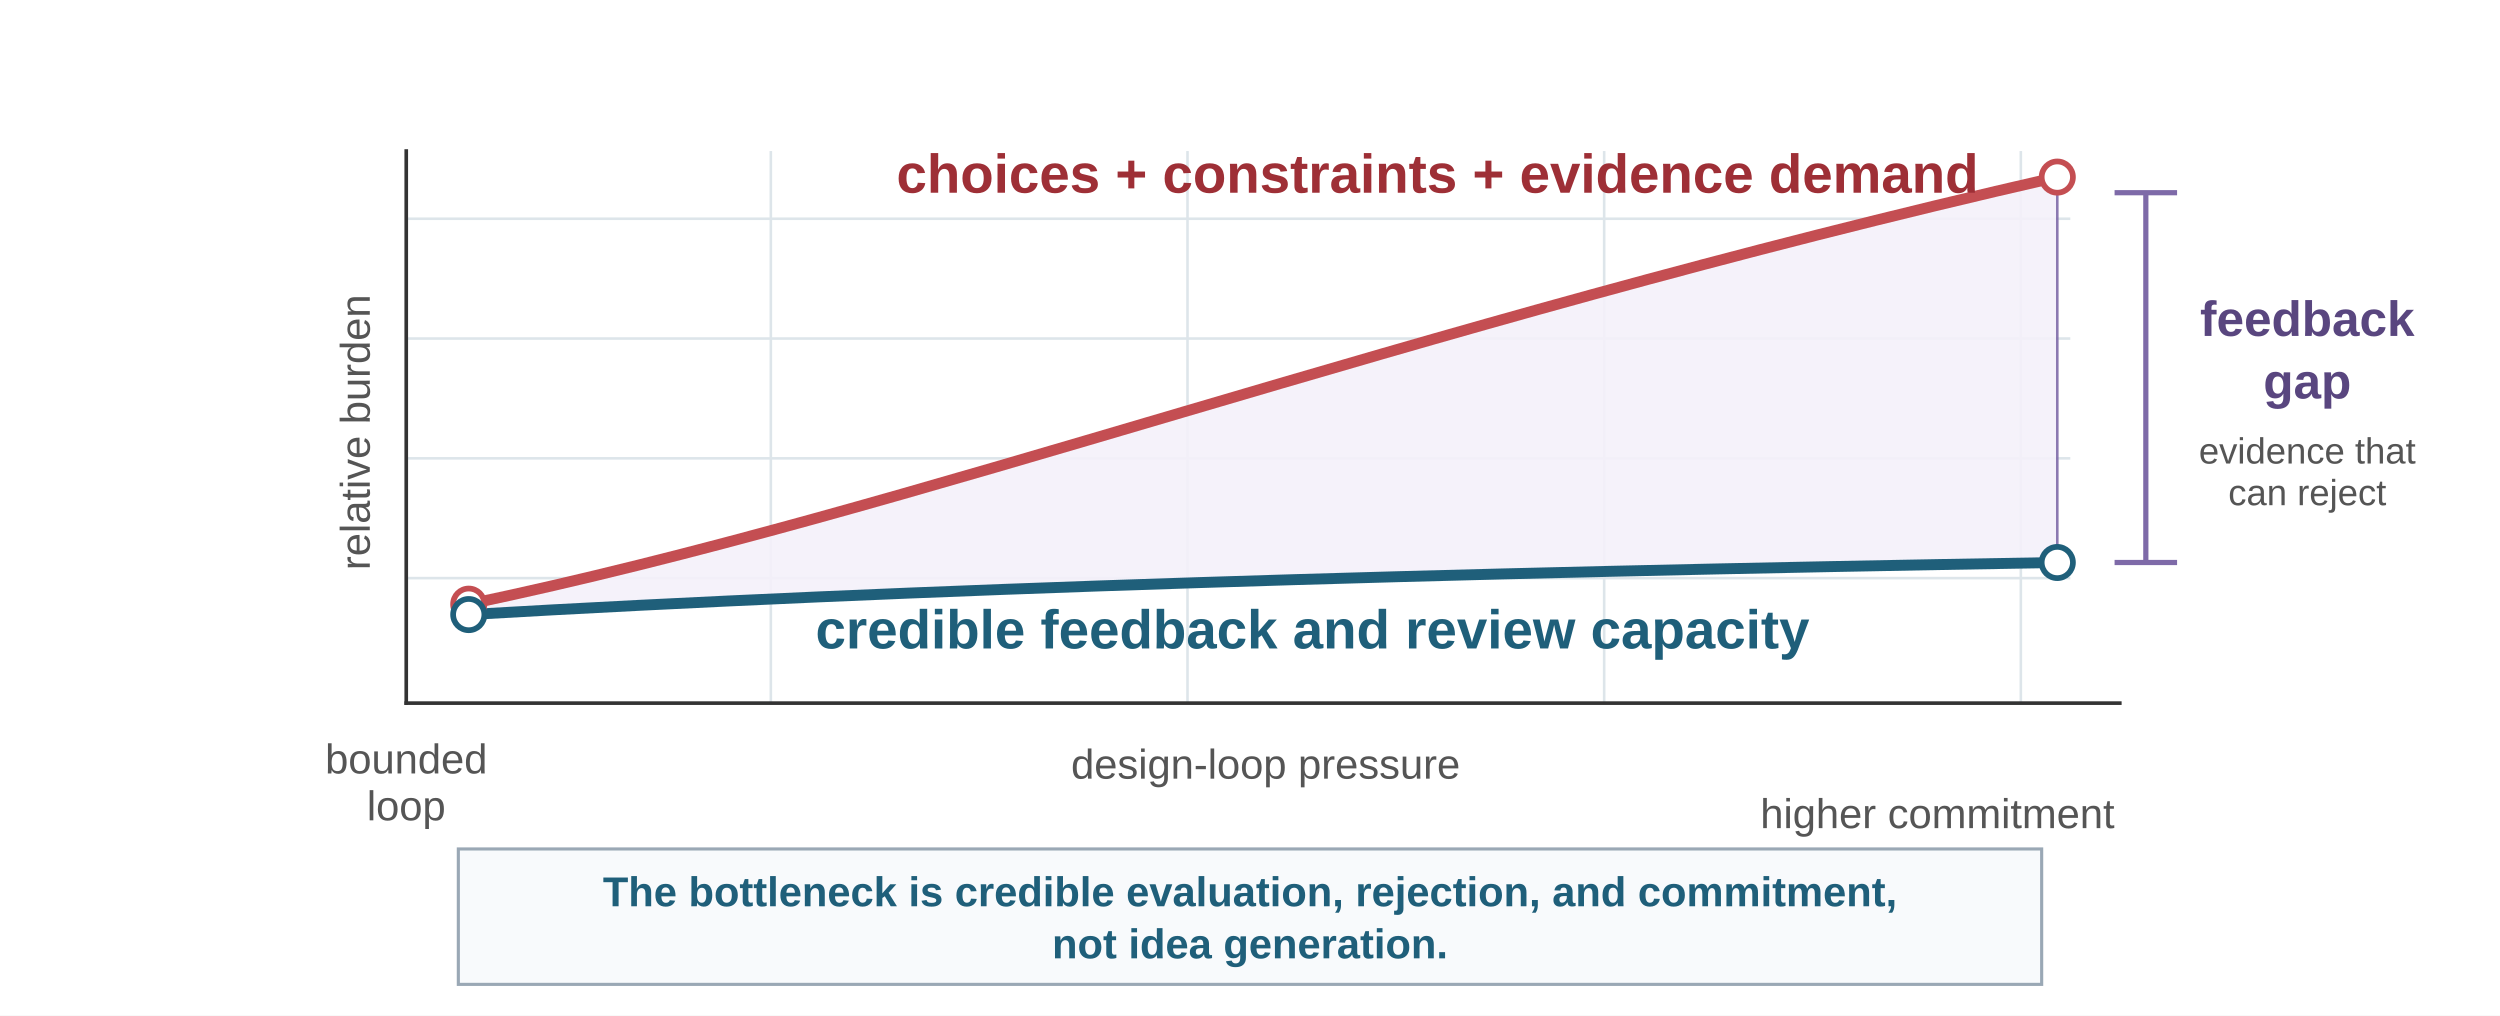
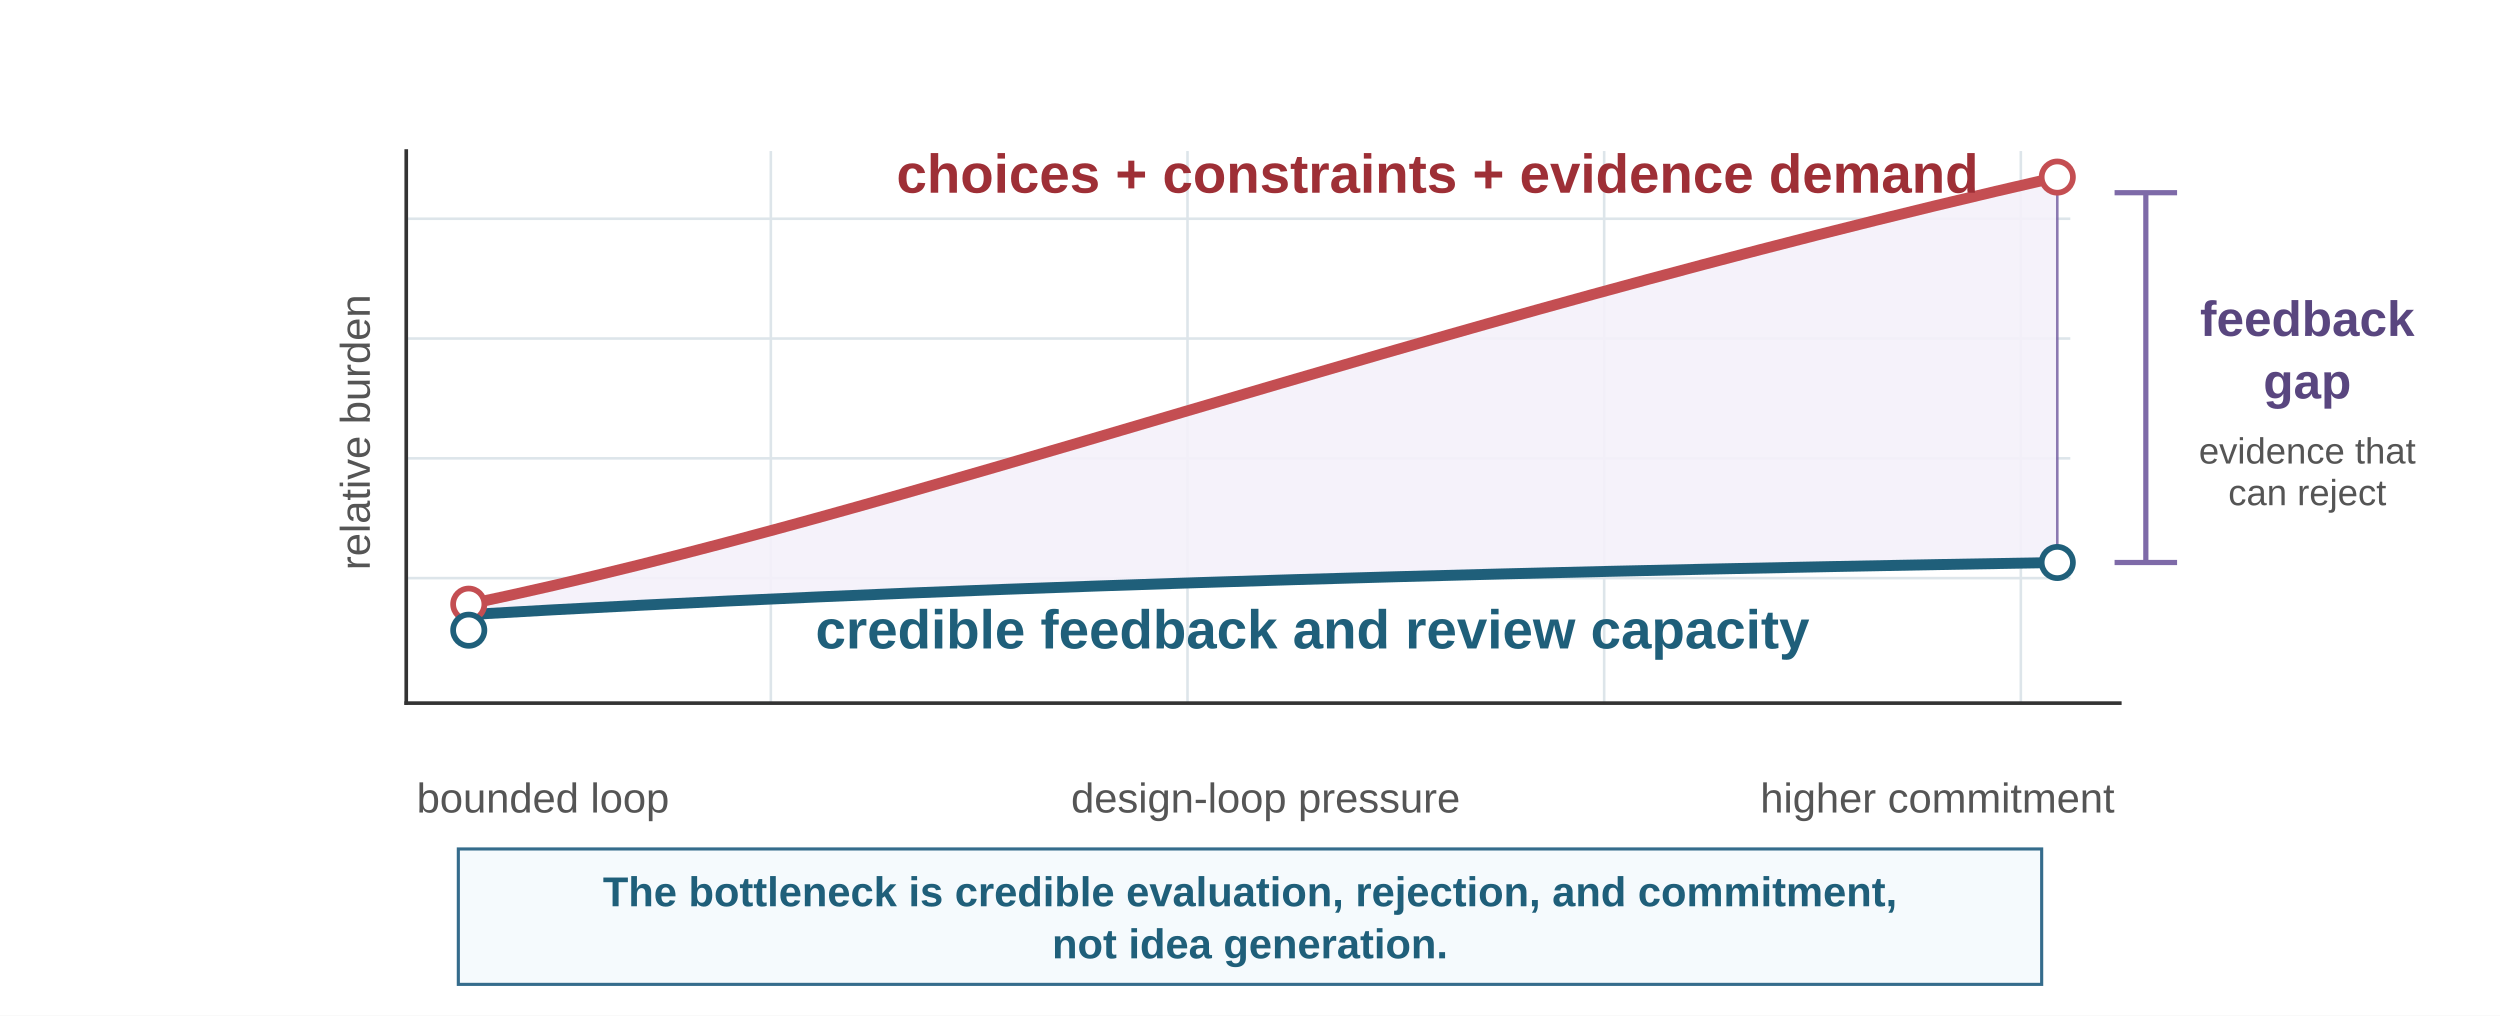
<svg xmlns="http://www.w3.org/2000/svg" viewBox="0 0 960 390" role="img">
  <defs>
    <style>
      .font { font-family: Arial, Helvetica, sans-serif; }
      .axis { stroke: #333333; stroke-width: 1.4; fill: none; stroke-linecap: square; }
      .grid { stroke: #DDE5EA; stroke-width: 1; fill: none; }
      .demand { stroke: #C44E52; stroke-width: 4.2; fill: none; stroke-linecap: square; }
      .capacity { stroke: #1F5F7A; stroke-width: 4.2; fill: none; stroke-linecap: square; }
      .gap { fill: #F4F1FA; stroke: #7E6AA8; stroke-width: 1; opacity: 0.9; }
      .label { font-size: 21px; font-weight: 700; fill: #222222; }
      .small { font-size: 18px; fill: #333333; }
      .tiny { font-size: 16px; fill: #555555; }
      .gap-label { font-size: 19px; font-weight: 700; fill: #59467F; }
      .gap-small { font-size: 14px; fill: #555555; }
      .red { fill: #9E2F36; font-weight: 700; }
      .blue { fill: #1F5F7A; font-weight: 700; }
      .purple { fill: #59467F; font-weight: 700; }
-       .callout { fill: #F8FAFC; stroke: #9AA8B5; stroke-width: 1.2; }
+       .callout { fill: #F5FAFD; stroke: #356C8C; stroke-width: 1.2; }
      .note { font-size: 16px; font-weight: 700; fill: #1F5F7A; }
    </style>
  </defs>
  <rect width="960" height="390" fill="#ffffff" />
  <g class="font">
    <g>
      <line class="grid" x1="156" y1="84" x2="795" y2="84" />
      <line class="grid" x1="156" y1="130" x2="795" y2="130" />
      <line class="grid" x1="156" y1="176" x2="795" y2="176" />
      <line class="grid" x1="156" y1="222" x2="795" y2="222" />
      <line class="grid" x1="296" y1="58" x2="296" y2="270" />
      <line class="grid" x1="456" y1="58" x2="456" y2="270" />
      <line class="grid" x1="616" y1="58" x2="616" y2="270" />
      <line class="grid" x1="776" y1="58" x2="776" y2="270" />
    </g>
    <line class="axis" x1="156" y1="270" x2="814" y2="270" />
    <line class="axis" x1="156" y1="58" x2="156" y2="270" />
    <text class="tiny" x="142" y="166" text-anchor="middle" transform="rotate(-90 142 166)">relative burden</text>
-     <text class="tiny" x="156" y="297" text-anchor="middle">bounded</text>
-     <text class="tiny" x="156" y="315" text-anchor="middle">loop</text>
-     <text class="tiny" x="486" y="299" text-anchor="middle">design-loop pressure</text>
-     <text class="tiny" x="812" y="318" text-anchor="end">higher commitment</text>
+     <text class="tiny" x="160" y="312" text-anchor="start">bounded loop</text>
+     <text class="tiny" x="486" y="312" text-anchor="middle">design-loop pressure</text>
+     <text class="tiny" x="812" y="312" text-anchor="end">higher commitment</text>
    <path class="gap" d="M 180 232 C 352 196 536 126 790 68 L 790 216 C 550 220 352 226 180 236 Z" />
    <path class="demand" d="M 180 232 C 352 196 536 126 790 68" />
    <path class="capacity" d="M 180 236 C 352 226 550 220 790 216" />
    <circle cx="180" cy="232" r="6" fill="#ffffff" stroke="#C44E52" stroke-width="2.2" />
-     <circle cx="180" cy="236" r="6" fill="#ffffff" stroke="#1F5F7A" stroke-width="2.2" />
+     <circle cx="180" cy="242" r="6" fill="#ffffff" stroke="#1F5F7A" stroke-width="2.2" />
    <circle cx="790" cy="68" r="6" fill="#ffffff" stroke="#C44E52" stroke-width="2.2" />
    <circle cx="790" cy="216" r="6" fill="#ffffff" stroke="#1F5F7A" stroke-width="2.2" />
    <text class="label red" x="552" y="74" text-anchor="middle">choices + constraints + evidence demand</text>
    <text class="label blue" x="504" y="249" text-anchor="middle">credible feedback and review capacity</text>
    <line x1="824" y1="74" x2="824" y2="216" stroke="#7E6AA8" stroke-width="2" />
    <line x1="812" y1="74" x2="836" y2="74" stroke="#7E6AA8" stroke-width="2" />
    <line x1="812" y1="216" x2="836" y2="216" stroke="#7E6AA8" stroke-width="2" />
    <text class="gap-label" x="886" y="129" text-anchor="middle">feedback</text>
    <text class="gap-label" x="886" y="153" text-anchor="middle">gap</text>
    <text class="gap-small" x="886" y="178" text-anchor="middle">evidence that</text>
    <text class="gap-small" x="886" y="194" text-anchor="middle">can reject</text>
    <rect class="callout" x="176" y="326" width="608" height="52" />
    <text class="note" x="480" y="348" text-anchor="middle">The bottleneck is credible evaluation, rejection, and commitment,</text>
    <text class="note" x="480" y="368" text-anchor="middle">not idea generation.</text>
  </g>
</svg>
